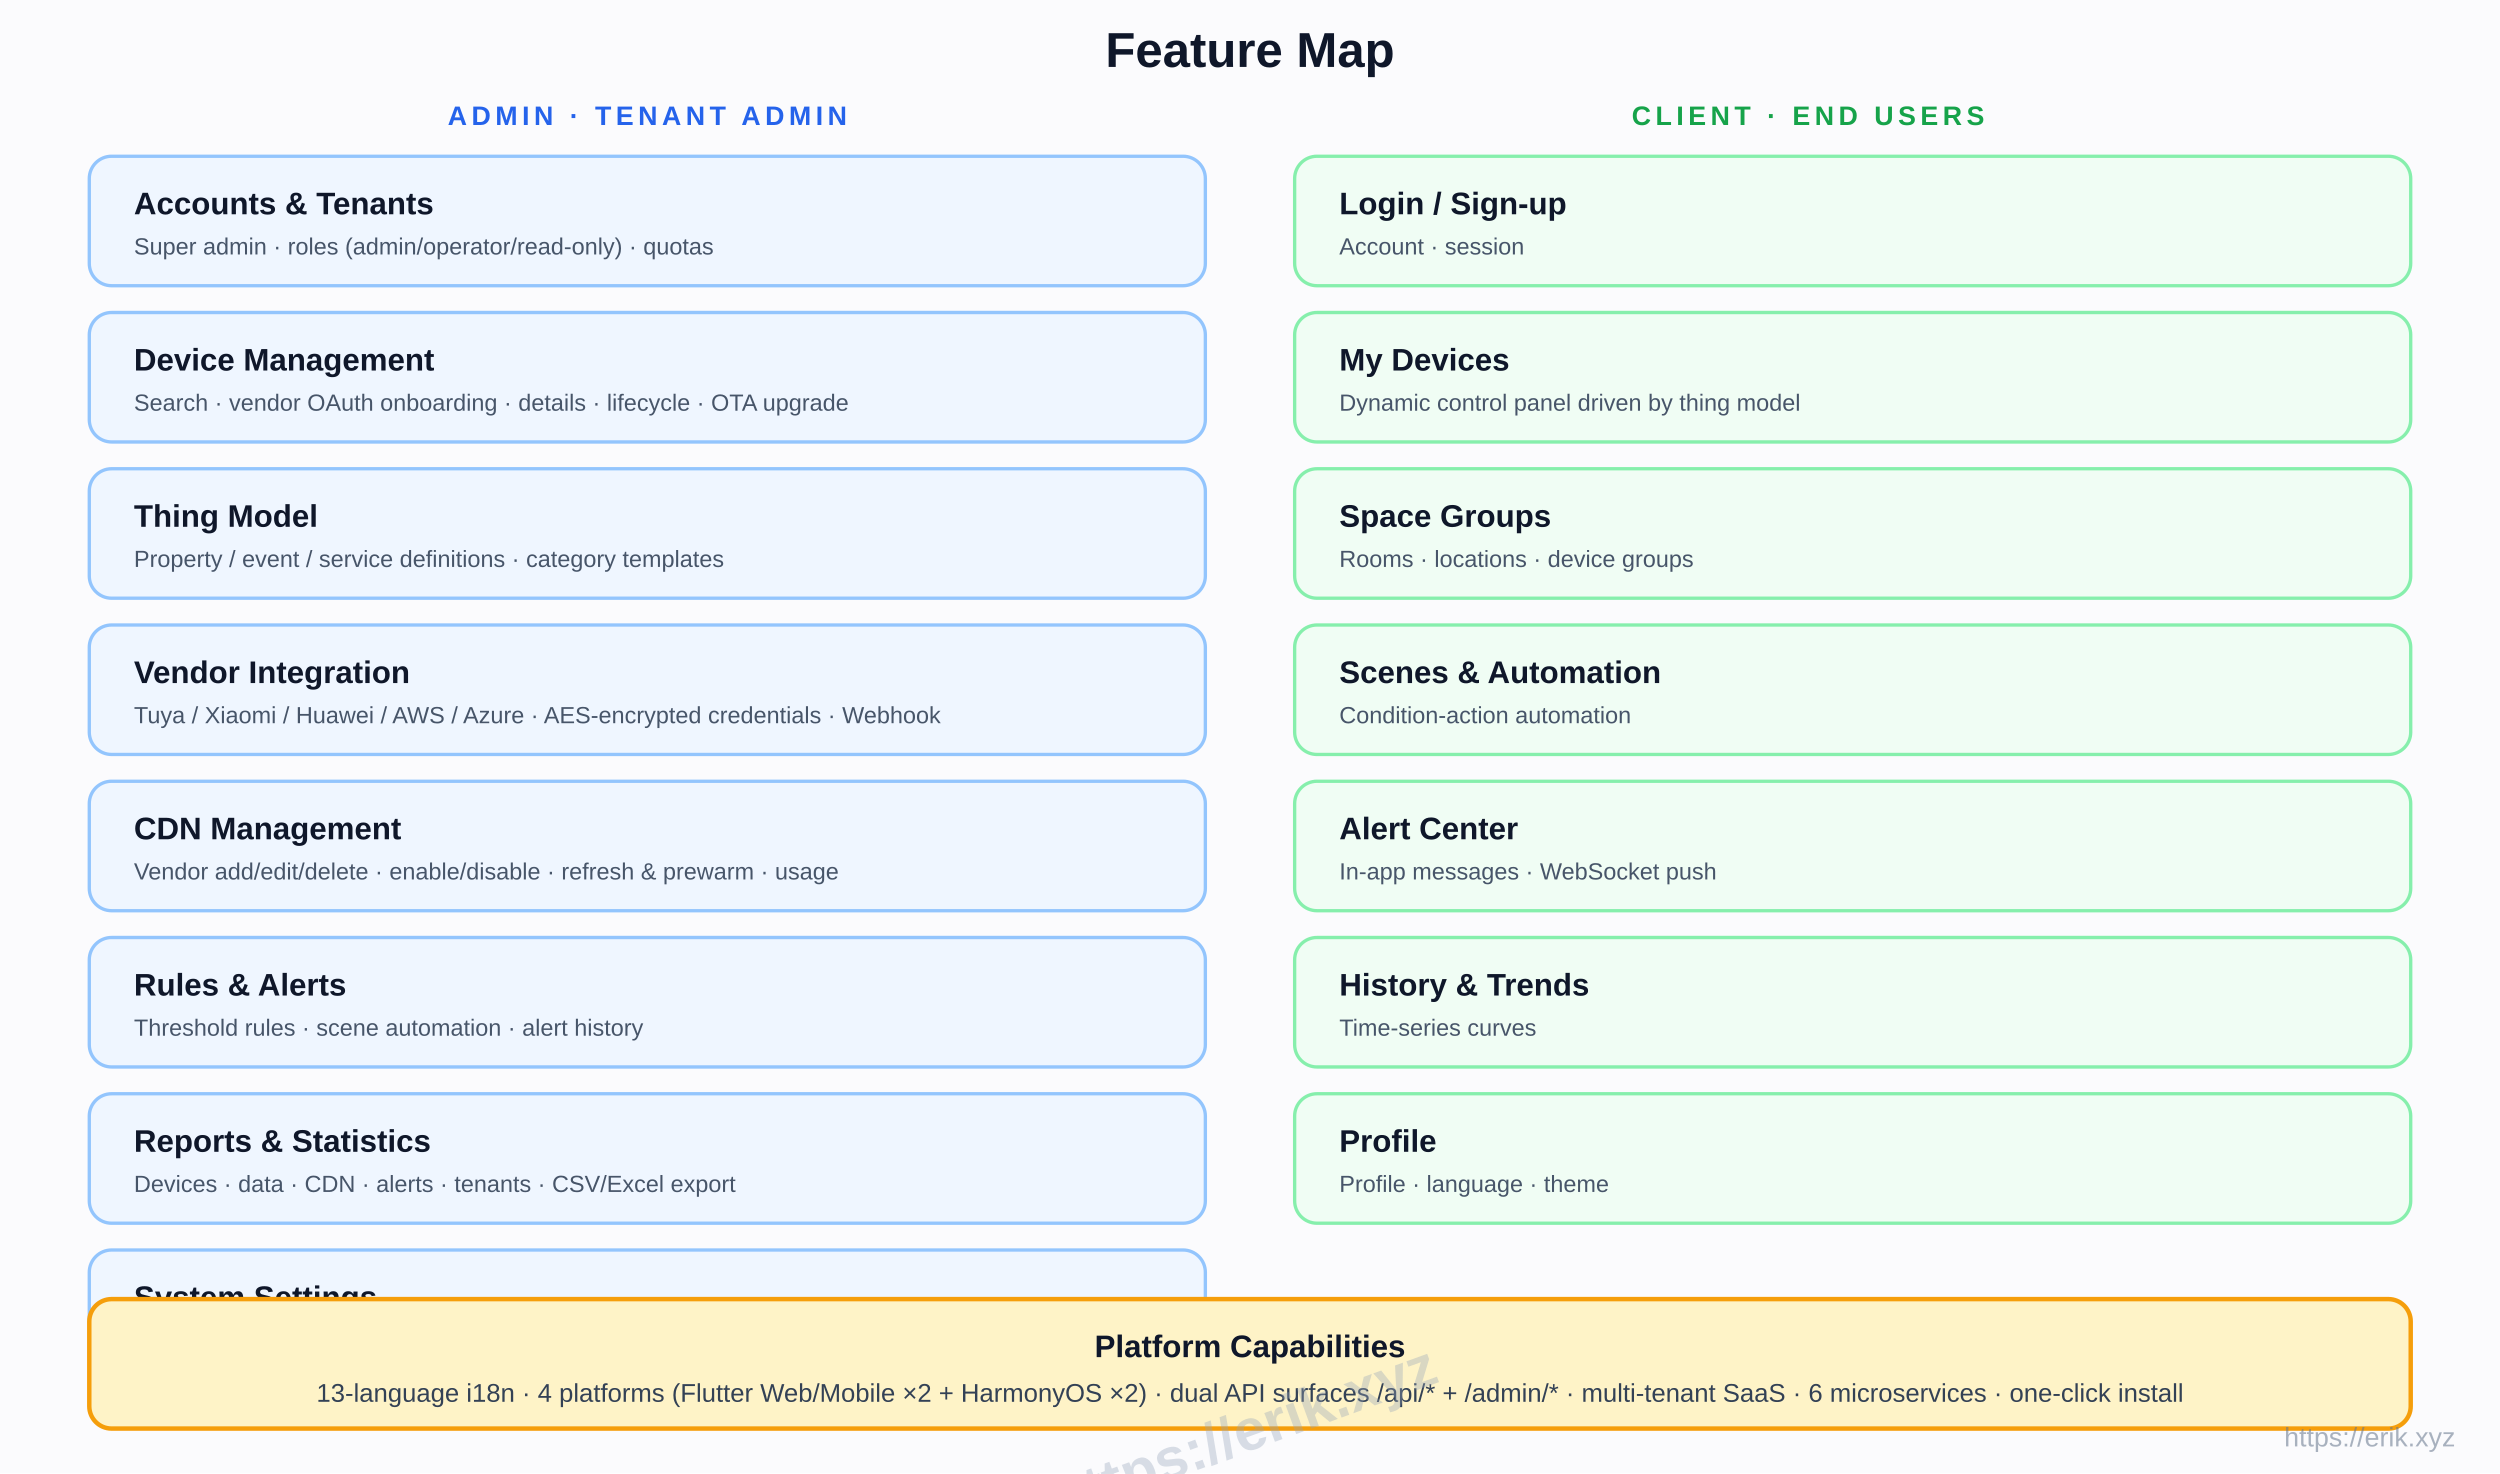
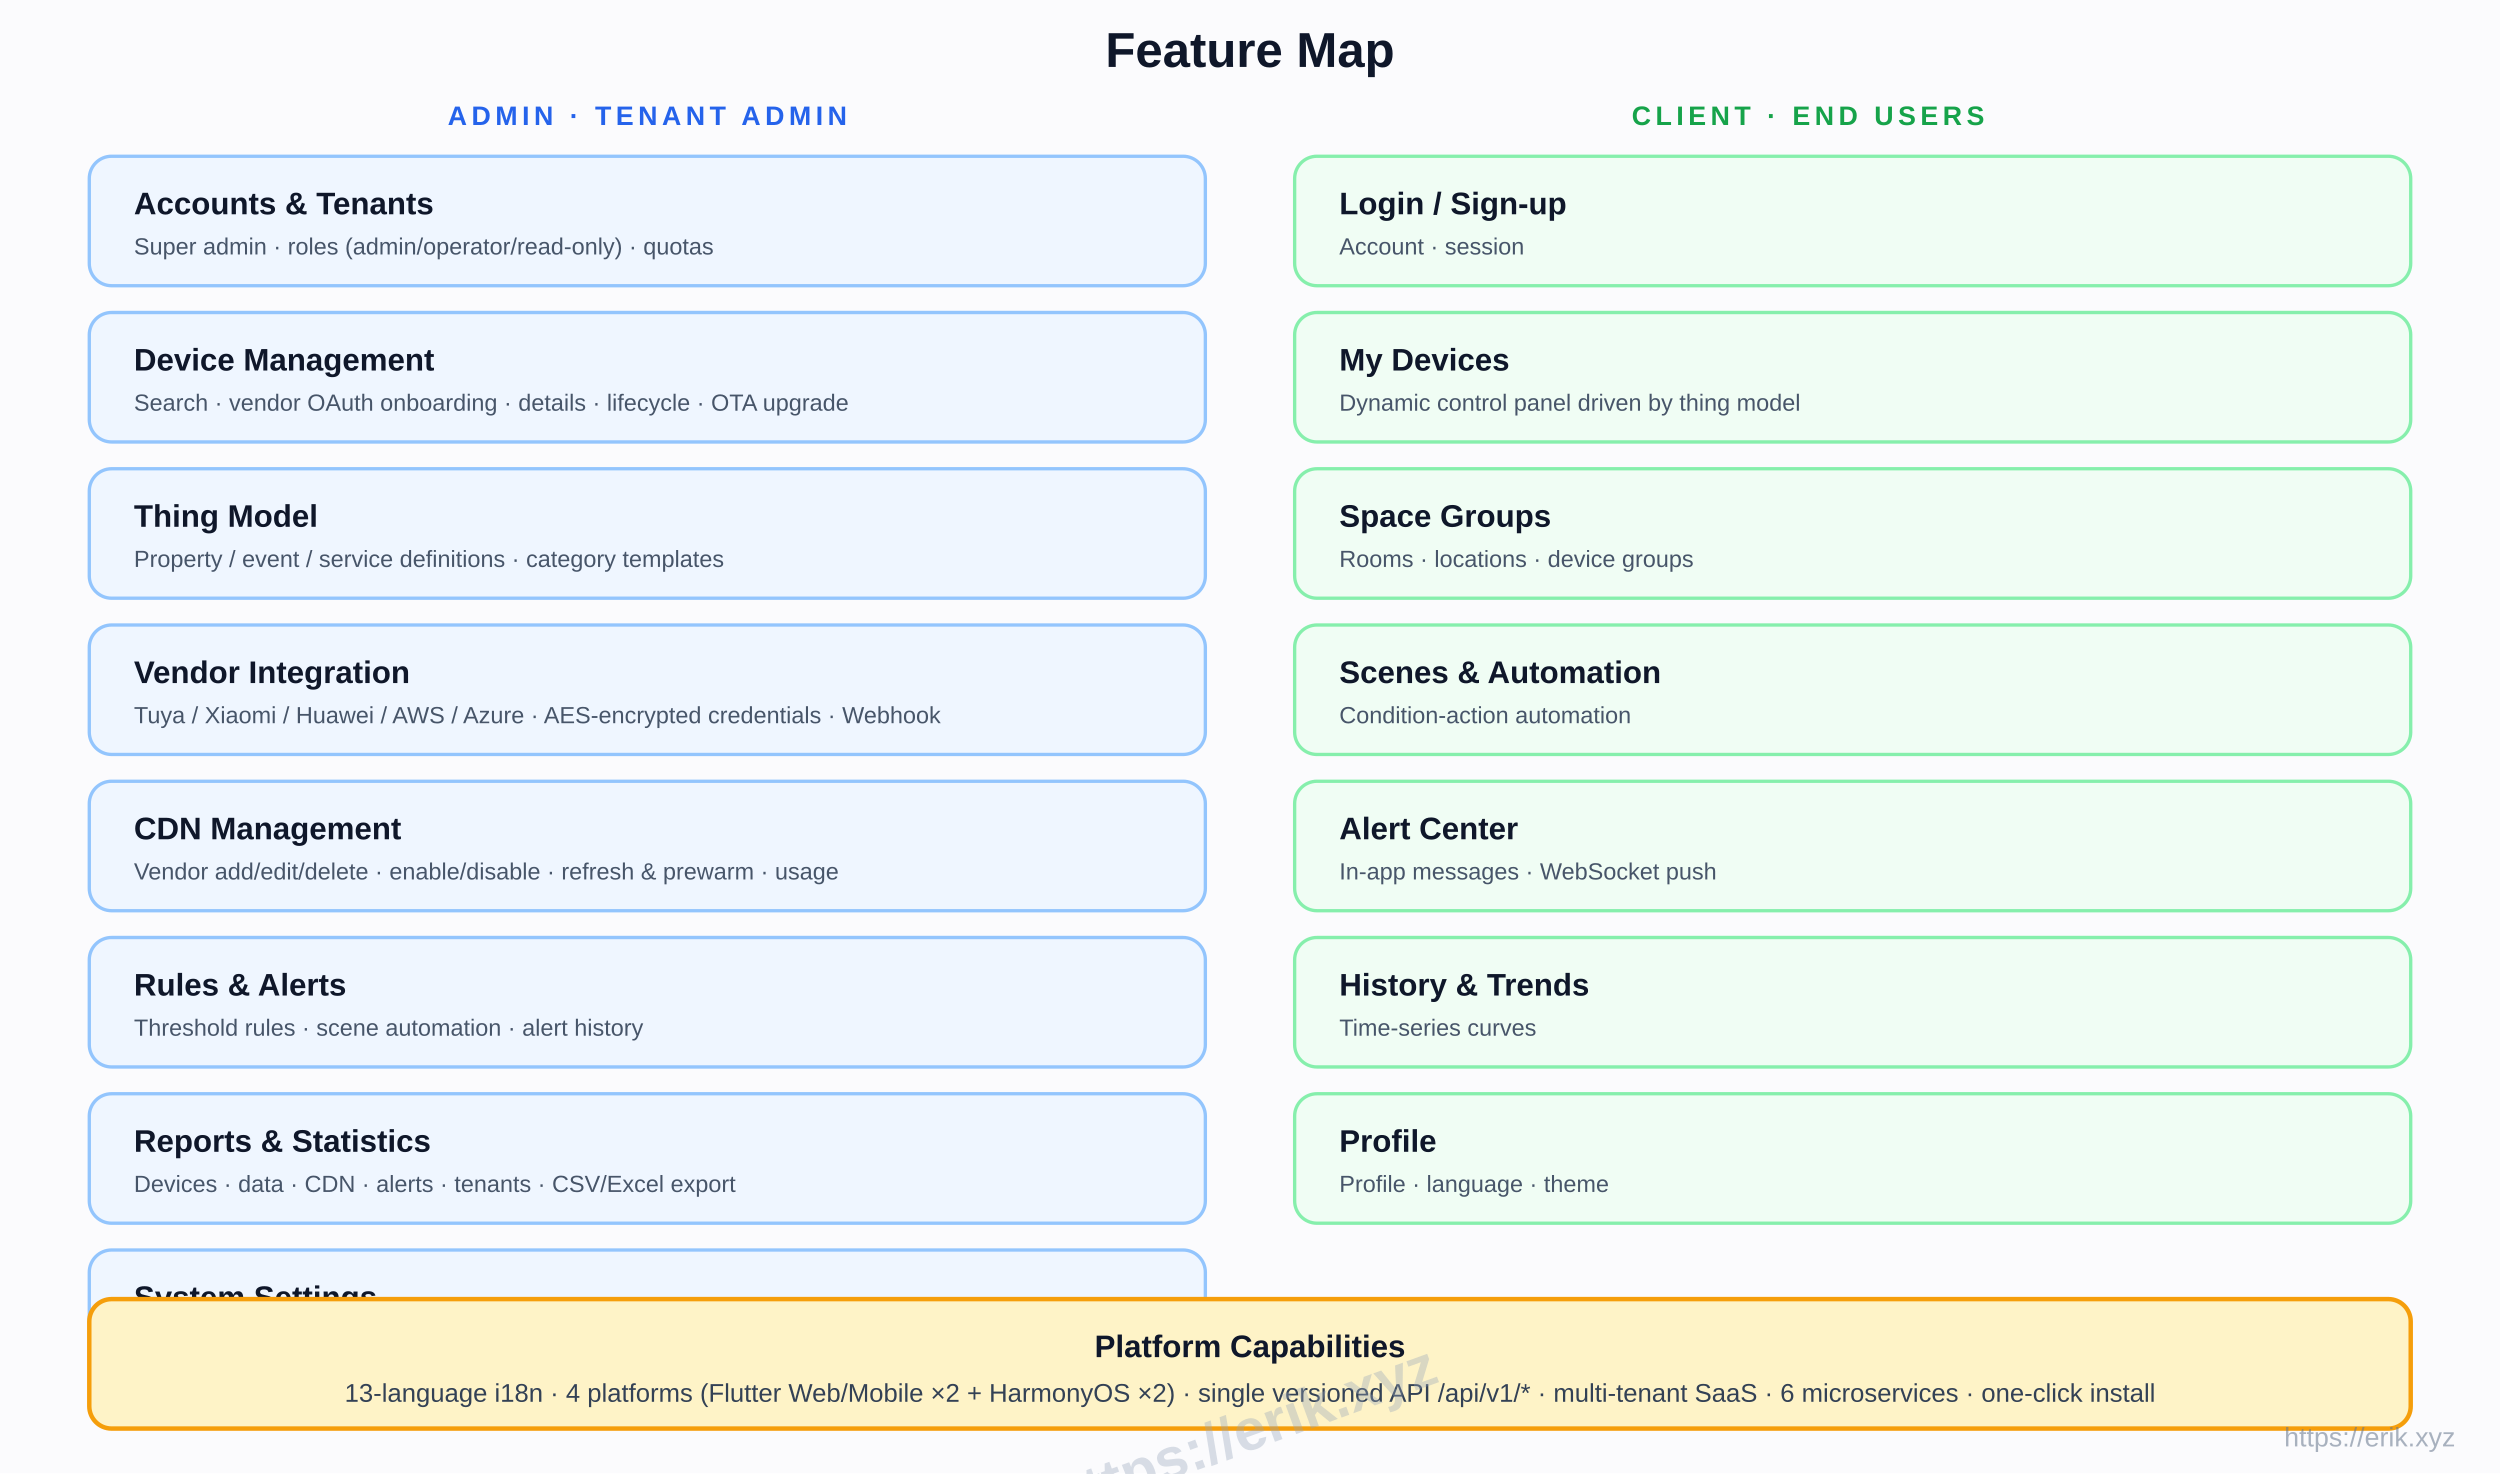
<svg xmlns="http://www.w3.org/2000/svg" viewBox="0 0 1120 660" font-family="Arial, 'PingFang SC', 'Microsoft YaHei', sans-serif">
  <rect width="1120" height="660" fill="#fbfbfd" />
  <text x="560" y="30" text-anchor="middle" font-size="22" font-weight="bold" fill="#0f172a">Feature Map</text>
  <text x="290" y="56" text-anchor="middle" font-size="12" font-weight="bold" letter-spacing="2" fill="#2563eb">ADMIN · TENANT ADMIN</text>
  <g>
    <rect x="40" y="70" width="500" height="58" rx="10" fill="#eff6ff" stroke="#93c5fd" stroke-width="1.5" />
    <text x="60" y="96" font-size="14" font-weight="bold" fill="#0f172a">Accounts &amp; Tenants</text>
    <text x="60" y="114" font-size="10.5" fill="#475569">Super admin · roles (admin/operator/read-only) · quotas</text>
    <rect x="40" y="140" width="500" height="58" rx="10" fill="#eff6ff" stroke="#93c5fd" stroke-width="1.5" />
    <text x="60" y="166" font-size="14" font-weight="bold" fill="#0f172a">Device Management</text>
    <text x="60" y="184" font-size="10.5" fill="#475569">Search · vendor OAuth onboarding · details · lifecycle · OTA upgrade</text>
    <rect x="40" y="210" width="500" height="58" rx="10" fill="#eff6ff" stroke="#93c5fd" stroke-width="1.5" />
    <text x="60" y="236" font-size="14" font-weight="bold" fill="#0f172a">Thing Model</text>
    <text x="60" y="254" font-size="10.5" fill="#475569">Property / event / service definitions · category templates</text>
    <rect x="40" y="280" width="500" height="58" rx="10" fill="#eff6ff" stroke="#93c5fd" stroke-width="1.5" />
    <text x="60" y="306" font-size="14" font-weight="bold" fill="#0f172a">Vendor Integration</text>
    <text x="60" y="324" font-size="10.5" fill="#475569">Tuya / Xiaomi / Huawei / AWS / Azure · AES-encrypted credentials · Webhook</text>
    <rect x="40" y="350" width="500" height="58" rx="10" fill="#eff6ff" stroke="#93c5fd" stroke-width="1.5" />
    <text x="60" y="376" font-size="14" font-weight="bold" fill="#0f172a">CDN Management</text>
    <text x="60" y="394" font-size="10.5" fill="#475569">Vendor add/edit/delete · enable/disable · refresh &amp; prewarm · usage</text>
    <rect x="40" y="420" width="500" height="58" rx="10" fill="#eff6ff" stroke="#93c5fd" stroke-width="1.5" />
    <text x="60" y="446" font-size="14" font-weight="bold" fill="#0f172a">Rules &amp; Alerts</text>
    <text x="60" y="464" font-size="10.5" fill="#475569">Threshold rules · scene automation · alert history</text>
    <rect x="40" y="490" width="500" height="58" rx="10" fill="#eff6ff" stroke="#93c5fd" stroke-width="1.5" />
    <text x="60" y="516" font-size="14" font-weight="bold" fill="#0f172a">Reports &amp; Statistics</text>
    <text x="60" y="534" font-size="10.5" fill="#475569">Devices · data · CDN · alerts · tenants · CSV/Excel export</text>
    <rect x="40" y="560" width="500" height="58" rx="10" fill="#eff6ff" stroke="#93c5fd" stroke-width="1.5" />
    <text x="60" y="586" font-size="14" font-weight="bold" fill="#0f172a">System Settings</text>
    <text x="60" y="604" font-size="10.5" fill="#475569">Operation logs · API keys · security policy</text>
  </g>
  <text x="810" y="56" text-anchor="middle" font-size="12" font-weight="bold" letter-spacing="2" fill="#16a34a">CLIENT · END USERS</text>
  <g>
    <rect x="580" y="70" width="500" height="58" rx="10" fill="#f0fdf4" stroke="#86efac" stroke-width="1.5" />
    <text x="600" y="96" font-size="14" font-weight="bold" fill="#0f172a">Login / Sign-up</text>
    <text x="600" y="114" font-size="10.5" fill="#475569">Account · session</text>
    <rect x="580" y="140" width="500" height="58" rx="10" fill="#f0fdf4" stroke="#86efac" stroke-width="1.5" />
    <text x="600" y="166" font-size="14" font-weight="bold" fill="#0f172a">My Devices</text>
    <text x="600" y="184" font-size="10.5" fill="#475569">Dynamic control panel driven by thing model</text>
    <rect x="580" y="210" width="500" height="58" rx="10" fill="#f0fdf4" stroke="#86efac" stroke-width="1.5" />
    <text x="600" y="236" font-size="14" font-weight="bold" fill="#0f172a">Space Groups</text>
    <text x="600" y="254" font-size="10.5" fill="#475569">Rooms · locations · device groups</text>
    <rect x="580" y="280" width="500" height="58" rx="10" fill="#f0fdf4" stroke="#86efac" stroke-width="1.5" />
    <text x="600" y="306" font-size="14" font-weight="bold" fill="#0f172a">Scenes &amp; Automation</text>
    <text x="600" y="324" font-size="10.5" fill="#475569">Condition-action automation</text>
    <rect x="580" y="350" width="500" height="58" rx="10" fill="#f0fdf4" stroke="#86efac" stroke-width="1.5" />
    <text x="600" y="376" font-size="14" font-weight="bold" fill="#0f172a">Alert Center</text>
    <text x="600" y="394" font-size="10.5" fill="#475569">In-app messages · WebSocket push</text>
    <rect x="580" y="420" width="500" height="58" rx="10" fill="#f0fdf4" stroke="#86efac" stroke-width="1.5" />
    <text x="600" y="446" font-size="14" font-weight="bold" fill="#0f172a">History &amp; Trends</text>
    <text x="600" y="464" font-size="10.5" fill="#475569">Time-series curves</text>
    <rect x="580" y="490" width="500" height="58" rx="10" fill="#f0fdf4" stroke="#86efac" stroke-width="1.5" />
    <text x="600" y="516" font-size="14" font-weight="bold" fill="#0f172a">Profile</text>
    <text x="600" y="534" font-size="10.5" fill="#475569">Profile · language · theme</text>
  </g>
  <rect x="40" y="582" width="1040" height="58" rx="10" fill="#fef3c7" stroke="#f59e0b" stroke-width="2" />
  <text x="560" y="608" text-anchor="middle" font-size="14" font-weight="bold" fill="#0f172a">Platform Capabilities</text>
-   <text x="560" y="628" text-anchor="middle" font-size="11.5" fill="#334155">13-language i18n · 4 platforms (Flutter Web/Mobile ×2 + HarmonyOS ×2) · dual API surfaces /api/* + /admin/* · multi-tenant SaaS · 6 microservices · one-click install</text>
+   <text x="560" y="628" text-anchor="middle" font-size="11.5" fill="#334155">13-language i18n · 4 platforms (Flutter Web/Mobile ×2 + HarmonyOS ×2) · single versioned API /api/v1/* · multi-tenant SaaS · 6 microservices · one-click install</text>
  <text x="560" y="650" text-anchor="middle" font-size="26" font-weight="bold" fill="#94a3b8" opacity="0.35" transform="rotate(-20 560 650)">https://erik.xyz</text>
  <text x="1100" y="648" text-anchor="end" font-size="12" fill="#64748b" opacity="0.55">https://erik.xyz</text>
</svg>
